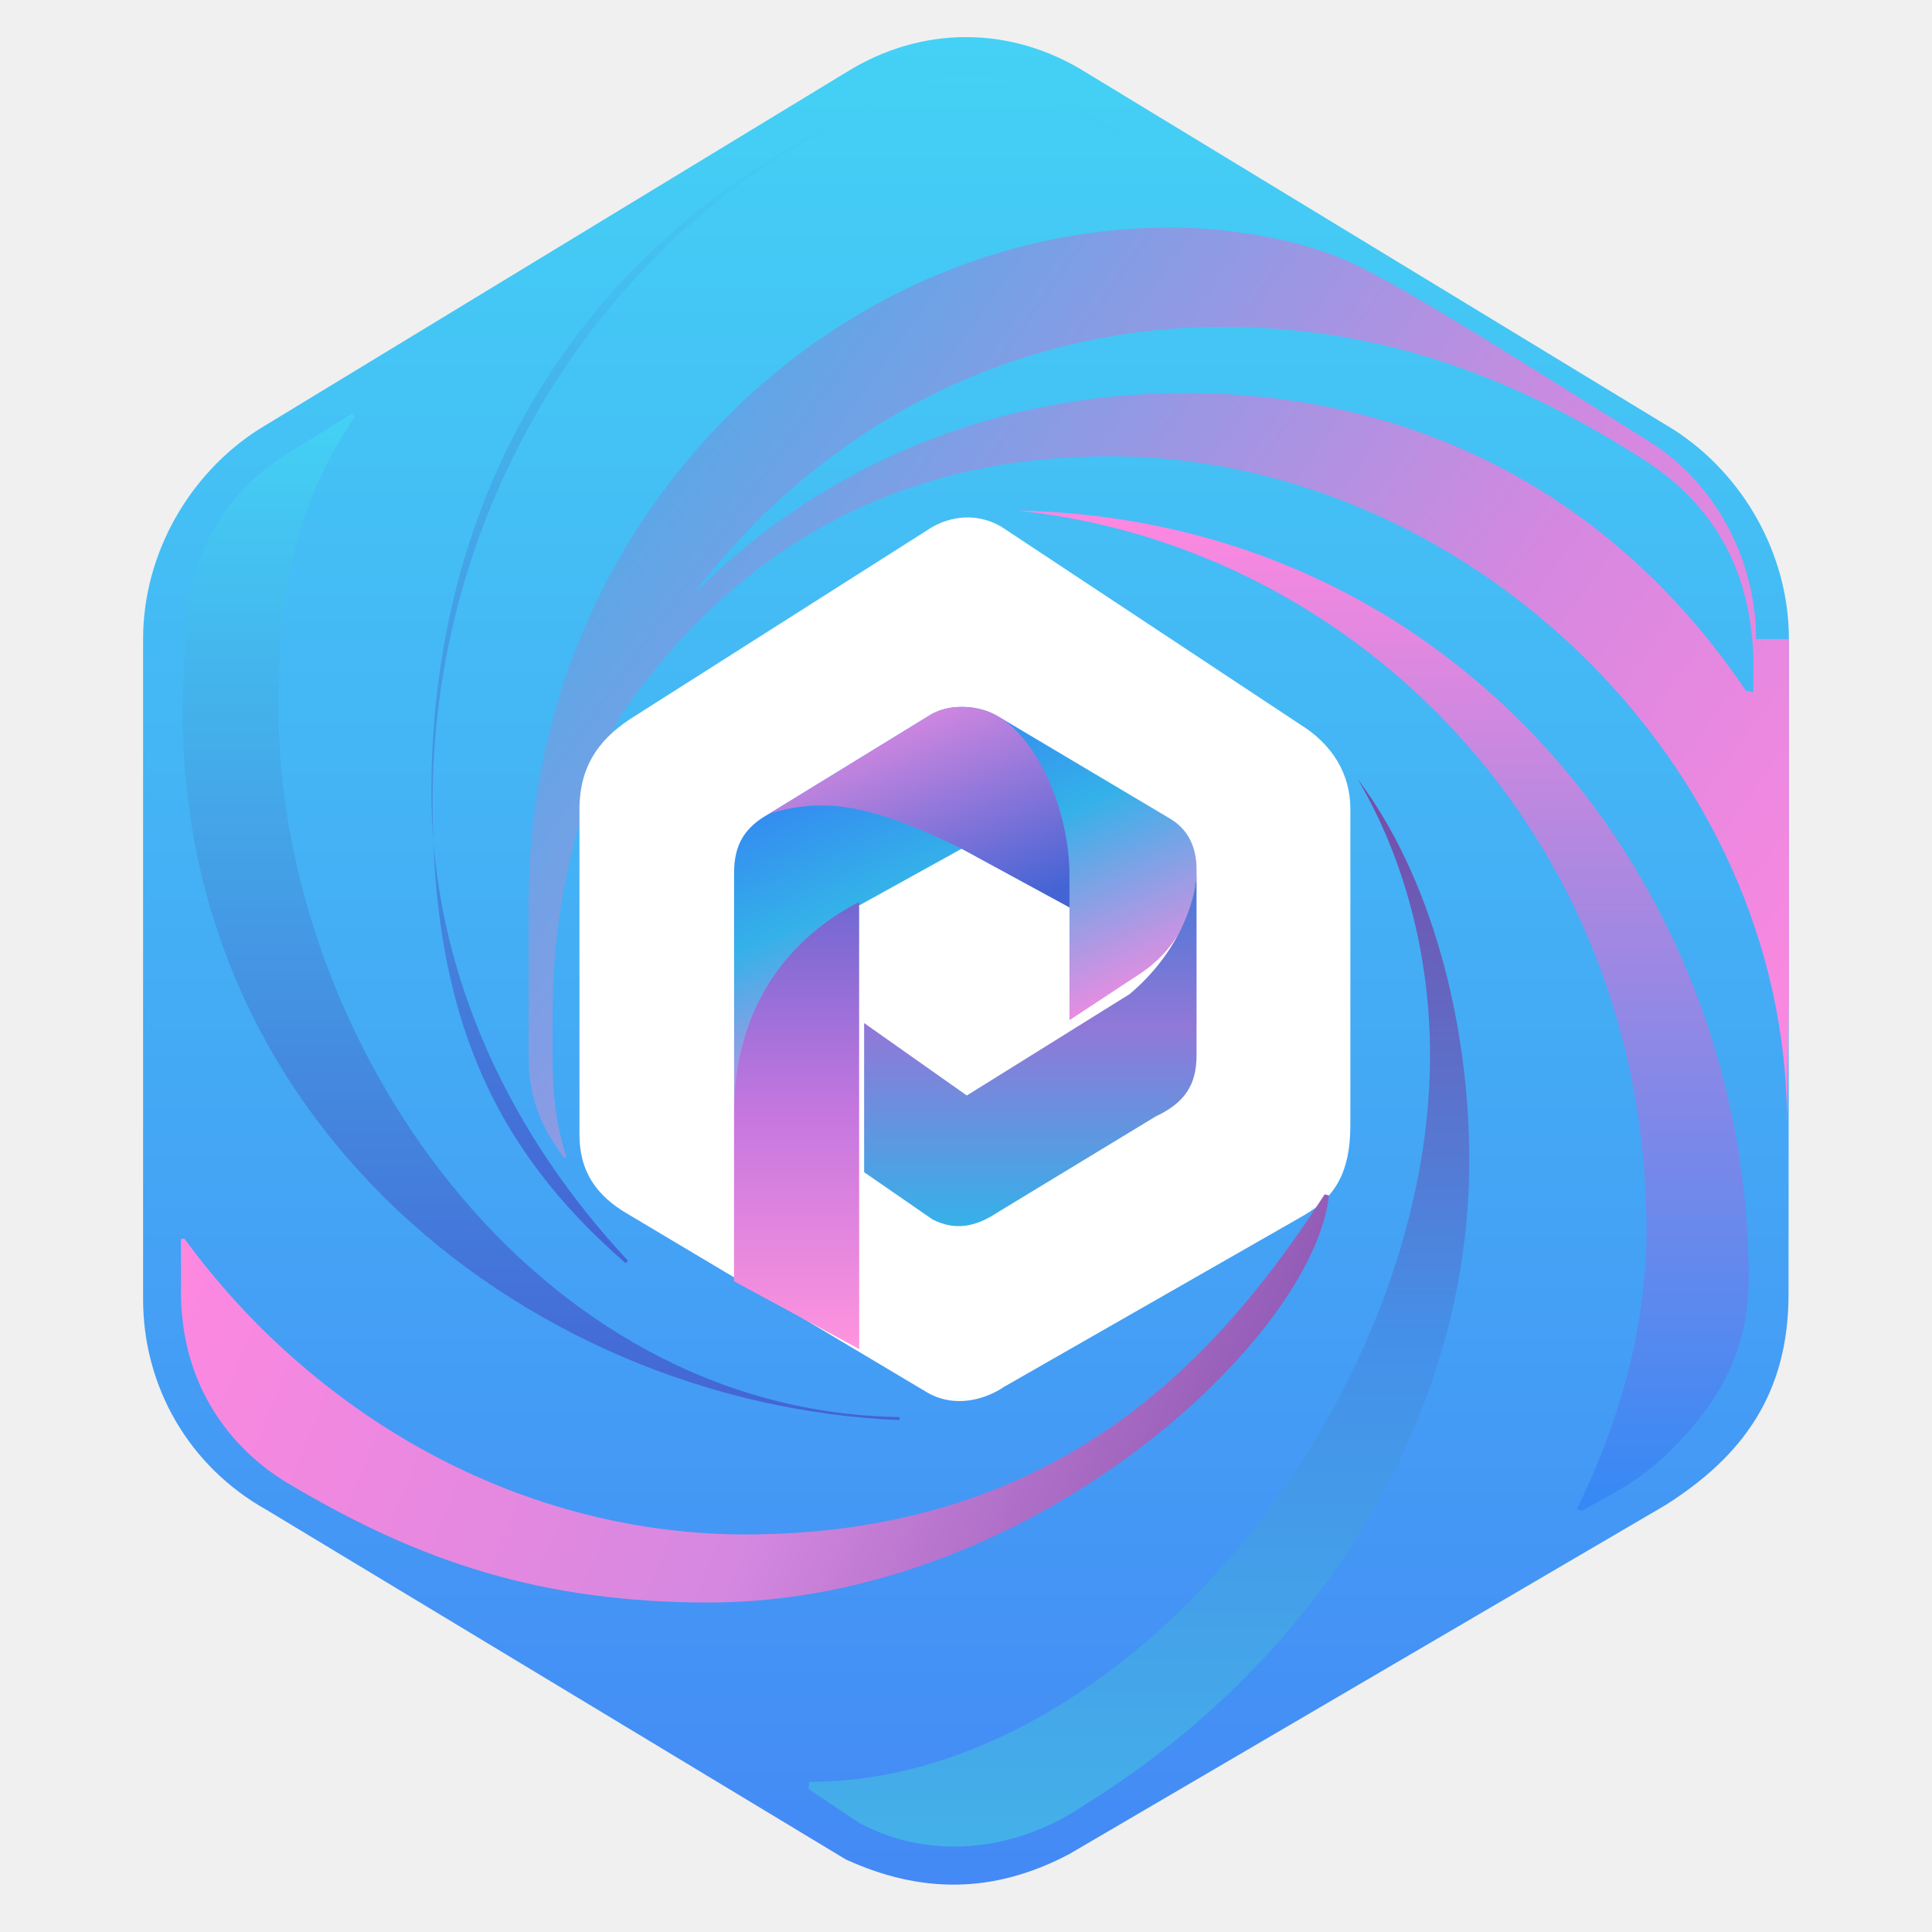
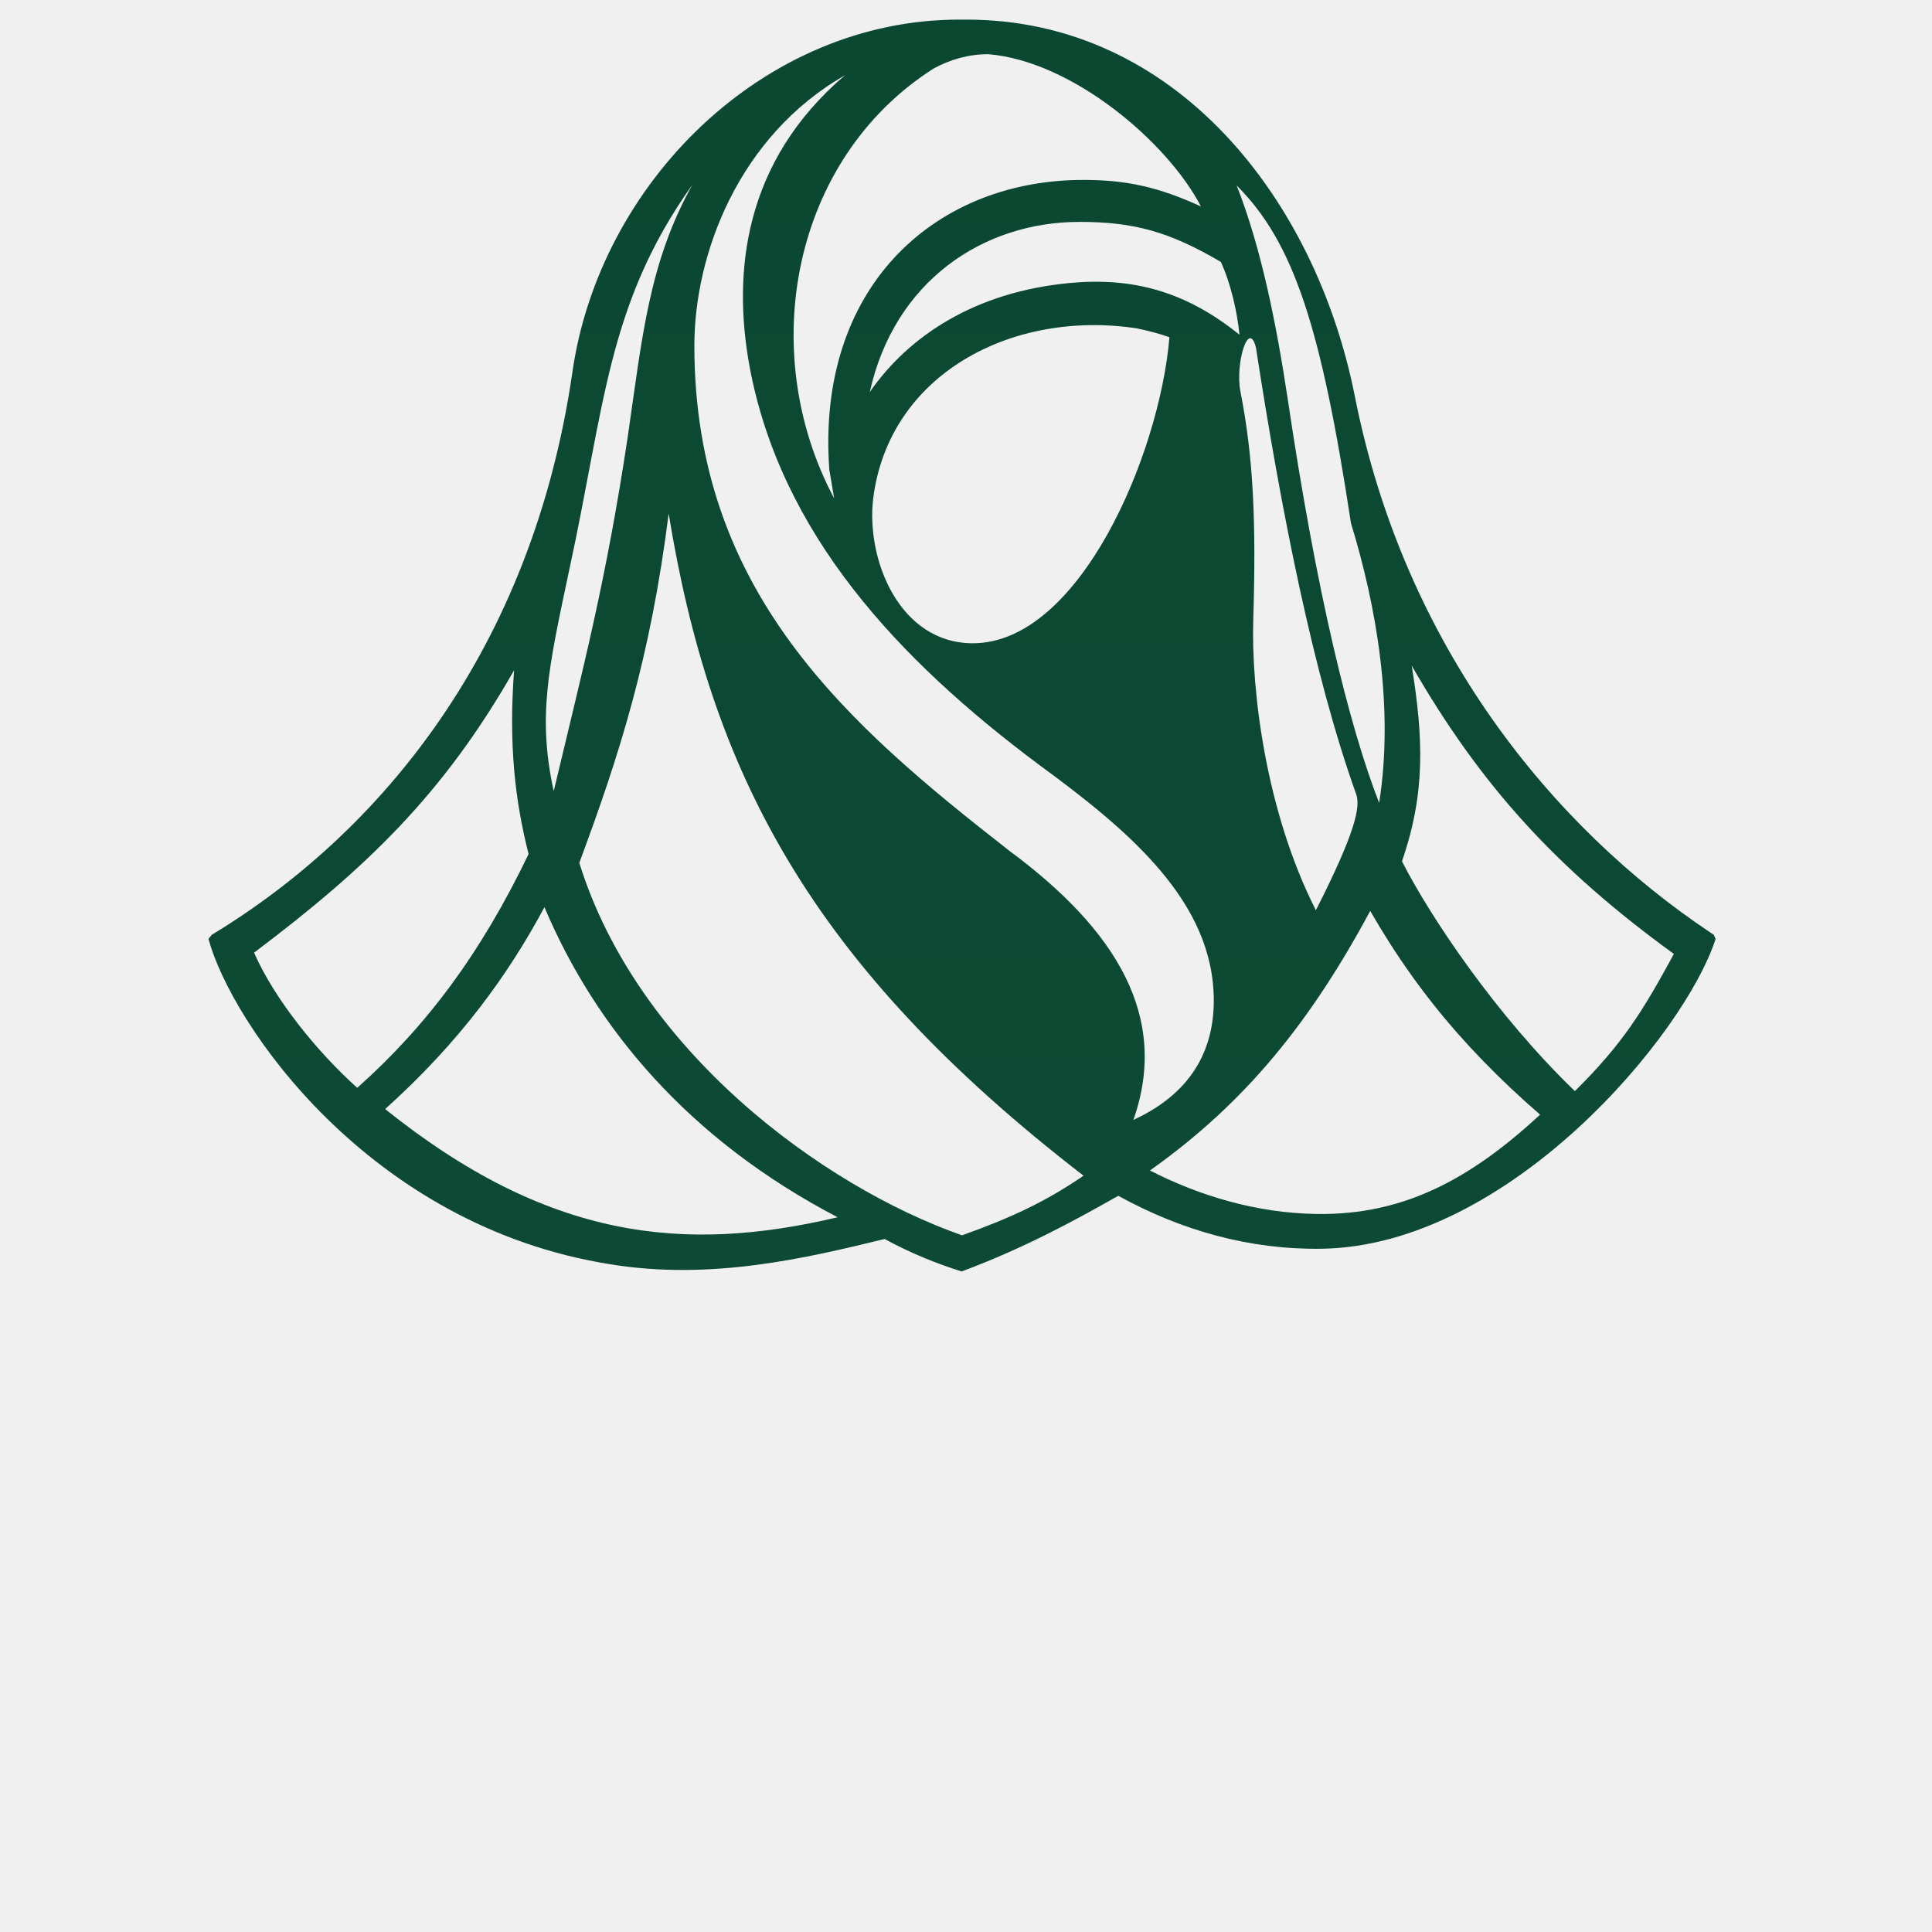
- <svg xmlns="http://www.w3.org/2000/svg" width="256" height="256" viewBox="0 0 256 256" fill="none">
-   <path d="M 221.74,56.91 L 143.92,9.61 C 133.92,3.35 122.08,3.35 112.08,9.61 L 34.26,56.91 C 24.97,62.87 18.96,73.49 18.96,84.68 V 172.14 C 18.96,183.81 25.09,194.34 35.31,200.06 L 112.08,246.39 C 122.08,250.95 131.71,250.95 141.71,245.66 L 220.69,199.43 C 230.91,192.96 237.04,184.63 236.99,171.32 L 237.04,84.68 C 237.04,73.49 231.03,62.87 221.74,56.91 Z" fill="url(#paint0_linear_3311_1401)" />
-   <path d="M 232.68,84.68 C 232.68,73.56 226.81,63.86 218.99,58.79 C 202.42,48.41 187.61,39.01 179.99,35.26 C 170.48,30.53 158.23,30.14 155.18,30.14 C 109.71,30.14 70.04,69.39 70.04,119.49 V 139.87 C 70.04,144.89 71.31,148.86 74.79,153.46 L 75.02,153.28 C 72.98,146.35 73.22,142.97 73.22,134.12 C 73.22,86.71 110.96,43.31 162.06,43.31 C 184.28,43.31 202.02,50.84 217.72,60.85 C 226.71,66.56 231.94,75.11 232.33,87.11 V 91.72 L 231.33,91.51 C 214.63,66.72 188.89,52.09 157.09,52.09 C 124.19,52.09 97.73,68.01 81.56,91.09 L 80.25,97.79 C 95.43,74.06 117.32,60.46 146.99,60.46 C 193.98,60.46 236.79,100.99 236.79,148.83 L 237.04,132.13 L 237.04,84.68 H 232.68 Z" fill="url(#paint1_linear_3311_1401)" />
-   <path d="M 134.89,67.66 C 179.75,72.36 218.17,110.85 218.17,163.06 C 218.17,177.11 213.91,189.78 208.94,199.97 L 209.57,200.21 C 213.91,197.76 217.01,196.36 220.81,192.72 C 227.81,185.97 231.71,179.04 231.71,169.28 C 231.71,118.09 193.82,68.88 134.89,67.66 Z" fill="url(#paint2_linear_3311_1401)" />
-   <path d="M 132.71,69.81 C 128.91,67.58 125.11,68.73 122.93,70.21 L 84.07,94.91 C 80.01,97.44 76.78,100.91 76.78,107.25 V 150.34 C 76.78,155.16 78.96,158.41 83.18,160.86 L 122.61,184.36 C 126.41,186.73 130.63,185.41 133.03,183.77 L 172.81,161.02 C 177.03,158.57 178.93,155.16 178.93,149.06 V 107.17 C 178.93,102.61 176.6,98.64 172.21,95.95 L 132.71,69.81 Z" fill="white" />
-   <path d="M 154.85,108.36 L 132.11,94.84 C 129.34,93.27 125.48,93.28 123.09,94.84 L 102.01,107.77 C 98.71,109.57 97.27,111.86 97.27,115.66 V 169.76 L 113.82,178.72 V 119.99 L 127.43,112.46 L 141.71,120.23 V 135.18 L 151.08,129.01 C 156.23,125.62 158.55,120.15 158.55,115.26 C 158.55,112.3 157.52,109.89 154.85,108.36 Z" fill="url(#paint3_linear_3311_1401)" />
-   <path d="M 132.11,94.84 C 129.34,93.27 125.48,93.28 123.09,94.84 L 102.01,107.77 C 108.89,105.81 114.72,106.21 127.43,112.46 L 141.71,120.23 V 116.01 C 141.71,107.41 137.49,97.83 132.11,94.84 Z" fill="url(#paint4_linear_3311_1401)" />
-   <path d="M 154.85,108.36 C 157.52,109.89 158.55,112.3 158.55,115.26 C 158.55,120.15 155.46,126.9 149.67,131.73 L 128.11,145.16 L 114.5,135.56 V 155.32 L 123.56,161.58 C 126.49,163.06 129.15,162.66 132.23,160.62 L 153.11,147.95 C 156.91,146.15 158.55,143.86 158.55,139.81 V 115.26 C 158.55,112.3 157.52,109.89 154.85,108.36 Z" fill="url(#paint5_linear_3311_1401)" />
-   <path d="M 113.82,119.51 C 103.28,125.02 97.27,134.69 97.27,147.52 V 169.76 L 113.82,178.72 V 119.51 Z" fill="url(#paint6_linear_3311_1401)" />
-   <path d="M 179.91,103.25 C 186.03,113.63 189.49,126.46 189.49,139.85 C 189.49,185.41 149.24,236.11 107.22,236.11 L 107.14,237.05 L 113.82,241.53 C 123.17,246.59 134.69,245.38 143.76,239.12 C 174.61,220.02 194.69,187.96 194.69,153.8 C 194.69,135.18 189.49,115.93 179.91,103.25 Z" fill="url(#paint7_linear_3311_1401)" />
-   <path d="M 128.23,10.11 C 122.02,10.11 117.01,11.91 110.17,16.46 C 74.39,34.92 57.16,67.93 57.16,104.93 C 57.16,129.46 68.18,150.98 83.22,167.06 L 82.91,167.38 C 65.29,152.11 57.32,134.31 57.32,106.21 C 57.32,70.21 76.42,35.16 109.33,17.18 C 116.95,12.63 120.51,10.83 127.82,10.83 C 134.77,10.83 141.71,14.38 148.73,18.26 L 148.97,18.02 C 142.85,14.14 137.22,10.11 128.23,10.11 Z" fill="url(#paint8_linear_3311_1401)" />
-   <path d="M 24.61,85.41 C 24.61,74.06 29.31,65.77 37.82,60.26 L 46.73,54.75 L 47.01,55.23 C 39.74,66.01 36.89,76.99 36.89,93.61 C 36.89,137.91 70.68,187.05 119.21,187.77 V 188.17 C 69.21,186.13 19.21,146.35 24.61,85.41 Z" fill="url(#paint9_linear_3311_1401)" />
-   <path d="M 24.45,164.14 H 23.98 V 171.23 C 23.98,182.98 30.02,191.92 38.78,196.91 C 55.72,206.91 71.71,212.34 93.93,212.34 C 136.82,212.34 174.14,177.13 176.08,158.41 L 175.53,158.25 C 161.48,179.93 140.76,202.76 100.03,203.32 C 68.65,203.72 41.21,187.09 24.45,164.14 Z" fill="url(#paint10_linear_3311_1401)" />
+ <svg xmlns="http://www.w3.org/2000/svg" width="200" height="200" fill="none" viewBox="0 0 200 200">
+   <path d="m177.6 97.19-0.2-0.43-0.38-0.25c-16.16-10.8-31.64-29.44-36.79-55.6-4.06-20.3-18.51-38.88-40.17-38.88h-0.69c-20.32-0.05-37.34 16.94-40.12 36.53-4.17 28.63-19.76 47.56-37.31 58.2l-0.36 0.43c2.32 8.64 16.5 29.7 41.56 33.68 10.48 1.73 20.43-0.66 28.44-2.61 2.64 1.45 5.46 2.58 7.97 3.36 6.28-2.34 11.44-5.12 16.21-7.83 6.61 3.63 13.65 5.59 21.07 5.48 19.38-0.3 37.6-22.18 40.77-32.08zm-37.75-43.04c2.62 8.56 4.48 19.05 2.92 28.97-3.12-8.01-6.49-21.78-9.46-41.78-1.17-7.75-2.74-15.66-5.29-22.14 5.92 5.91 8.75 14.71 11.83 34.95zm6.29 14.76c7.11 12.34 14.89 20.95 27.14 29.84-3.24 5.97-5.33 9.34-10.25 14.2-8.04-7.74-14.88-17.87-17.9-23.79 2.45-7.08 2.22-12.74 1.01-20.25zm-6.22 21.86c5.11 9.84 10.99 17.21 19.51 24.62-7.26 6.71-14.13 10.39-23.05 10.28-6.44-0.08-12.36-1.96-17.34-4.5 9.71-6.89 16.71-15.25 23.38-27.96 0.53-1.03-0.94-3.05-2.5-2.44zm-9.9-54.76c2.57 16.7 5.92 33.79 10.38 46.23 0.45 1.32-0.13 4.01-4.18 11.99-5.12-10.07-6.72-22.62-6.48-30.13 0.3-9.97 0.03-16.68-1.34-23.62-0.54-2.87 0.87-7.52 1.62-4.47zm-27.73-30.4c8.68 0.7 18.55 9.06 22.03 15.76-4.29-1.96-7.7-2.82-12.75-2.74-15.05 0.27-27.08 11.26-25.72 29.98l0.5 2.98c-8.11-15.21-4.36-35.18 10.32-44.51 1.73-0.93 3.6-1.47 5.62-1.47zm24.09 21.5c1.01 2.18 1.7 5.17 1.93 7.54-5.66-4.57-11.16-5.94-17.52-5.36-9.87 0.92-16.72 5.49-20.75 11.29 2.55-11.5 11.76-17.61 21.71-17.61 5.66 0 9.3 1.02 14.63 4.14zm-5.32 7.8c-1.03 12.2-9.33 31.68-20.35 31.68-7.59 0-11.07-8.64-10.32-14.97 1.62-12.9 14.38-19.58 27.28-17.63 1.05 0.22 2.28 0.52 3.39 0.92zm-49.37-15.81c-4.54 8.11-5.22 15.91-6.72 26.21-2.28 15.1-4.6 23.76-7.65 36.59-1.69-7.75-0.55-12.71 1.59-22.82 3.7-16.97 3.91-27.53 12.78-39.98zm-45.39 79.52c11.58-8.73 19.57-16.34 26.92-29.24-0.58 7.72 0.1 13.53 1.5 19.03-4.98 10.36-10.62 17.87-17.74 24.2-4.04-3.62-8.53-9.09-10.68-13.99zm13.57 16.19c7.88-7.08 12.84-14.09 16.49-20.9 5.28 12.5 14.92 24.05 30.35 32.1-15.96 3.77-30.02 2.28-46.84-11.2zm59.72 13.07c-14.53-5.11-33.62-19.2-39.62-38.56 4.1-11.05 7.35-21.06 9.25-36.16 4.34 26.62 14.48 46.58 42.95 68.55-4.03 2.75-7.56 4.37-12.58 6.17zm17.74-11.95c3.74-10.64-1.73-19.64-12.86-27.87-16.72-13.05-32.59-26.75-32.59-52.28 0-9.44 4.56-21.67 15.59-27.99-10.48 8.94-11.66 20.4-9.88 30.13 3.21 17.27 15.28 30.29 30 41.27 9.4 6.88 18.06 14.2 18.06 24.39 0 5.22-2.4 9.63-8.32 12.35z" fill="url(#paint0_linear_1253_3155)" />
  <defs>
-     <linearGradient id="paint0_linear_3311_1401" x1="128.001" y1="5.75" x2="128.001" y2="250.25" gradientUnits="userSpaceOnUse">
-       <stop stop-color="#44D1F5" />
-       <stop offset="1" stop-color="#4489F5" />
-     </linearGradient>
-     <linearGradient id="paint1_linear_3311_1401" x1="70.037" y1="30.141" x2="237.037" y2="148.829" gradientUnits="userSpaceOnUse">
-       <stop stop-color="#34B1E9" />
-       <stop offset="0.656" stop-color="#D588E0" />
-       <stop offset="1" stop-color="#FF88E0" />
-     </linearGradient>
-     <linearGradient id="paint2_linear_3311_1401" x1="183.297" y1="67.66" x2="183.297" y2="200.21" gradientUnits="userSpaceOnUse">
-       <stop stop-color="#FF88E0" />
-       <stop offset="0.349" stop-color="#B088E0" />
-       <stop offset="1" stop-color="#3489F5" />
-     </linearGradient>
-     <linearGradient id="paint3_linear_3311_1401" x1="107.268" y1="93.514" x2="128.891" y2="144.301" gradientUnits="userSpaceOnUse">
-       <stop stop-color="#3473F5" />
-       <stop offset="0.474" stop-color="#34B1E9" />
-       <stop offset="1" stop-color="#FF88E0" />
-     </linearGradient>
-     <linearGradient id="paint4_linear_3311_1401" x1="121.851" y1="93.449" x2="132.751" y2="120.849" gradientUnits="userSpaceOnUse">
-       <stop stop-color="#D588E0" />
-       <stop offset="1" stop-color="#4464D4" />
-     </linearGradient>
-     <linearGradient id="paint5_linear_3311_1401" x1="136.407" y1="108.357" x2="136.407" y2="162.74" gradientUnits="userSpaceOnUse">
-       <stop stop-color="#2979D8" />
-       <stop offset="0.51" stop-color="#9178D7" />
-       <stop offset="1" stop-color="#34B1E9" />
-     </linearGradient>
-     <linearGradient id="paint6_linear_3311_1401" x1="105.547" y1="116.896" x2="105.547" y2="178.72" gradientUnits="userSpaceOnUse">
-       <stop stop-color="#6A66D1" />
-       <stop offset="0.495" stop-color="#C577DF" />
-       <stop offset="1" stop-color="#FF94DE" />
-     </linearGradient>
-     <linearGradient id="paint7_linear_3311_1401" x1="148.366" y1="103.25" x2="148.366" y2="245.74" gradientUnits="userSpaceOnUse">
-       <stop stop-color="#784BA6" />
-       <stop offset="0.521" stop-color="#4490E9" />
-       <stop offset="1" stop-color="#44B1E9" />
-     </linearGradient>
-     <linearGradient id="paint8_linear_3311_1401" x1="103.061" y1="10.109" x2="103.061" y2="167.379" gradientUnits="userSpaceOnUse">
-       <stop stop-color="#44D1F5" />
-       <stop offset="1" stop-color="#4464D4" />
-     </linearGradient>
-     <linearGradient id="paint9_linear_3311_1401" x1="71.65" y1="54.75" x2="71.65" y2="188.169" gradientUnits="userSpaceOnUse">
-       <stop stop-color="#44D1F5" />
-       <stop offset="1" stop-color="#4464D4" />
-     </linearGradient>
-     <linearGradient id="paint10_linear_3311_1401" x1="23.977" y1="158.246" x2="176.077" y2="220.016" gradientUnits="userSpaceOnUse">
-       <stop stop-color="#FF88E0" />
-       <stop offset="0.526" stop-color="#D588E0" />
-       <stop offset="1" stop-color="#784BA6" />
+     <linearGradient id="paint0_linear_1253_3155" x1="99.63" x2="99.63" y1="1.976" y2="131.6" gradientUnits="userSpaceOnUse">
+       <stop stop-color="#0B4832" offset="0" />
+       <stop stop-color="#0D4A35" offset="1" />
    </linearGradient>
  </defs>
</svg>
